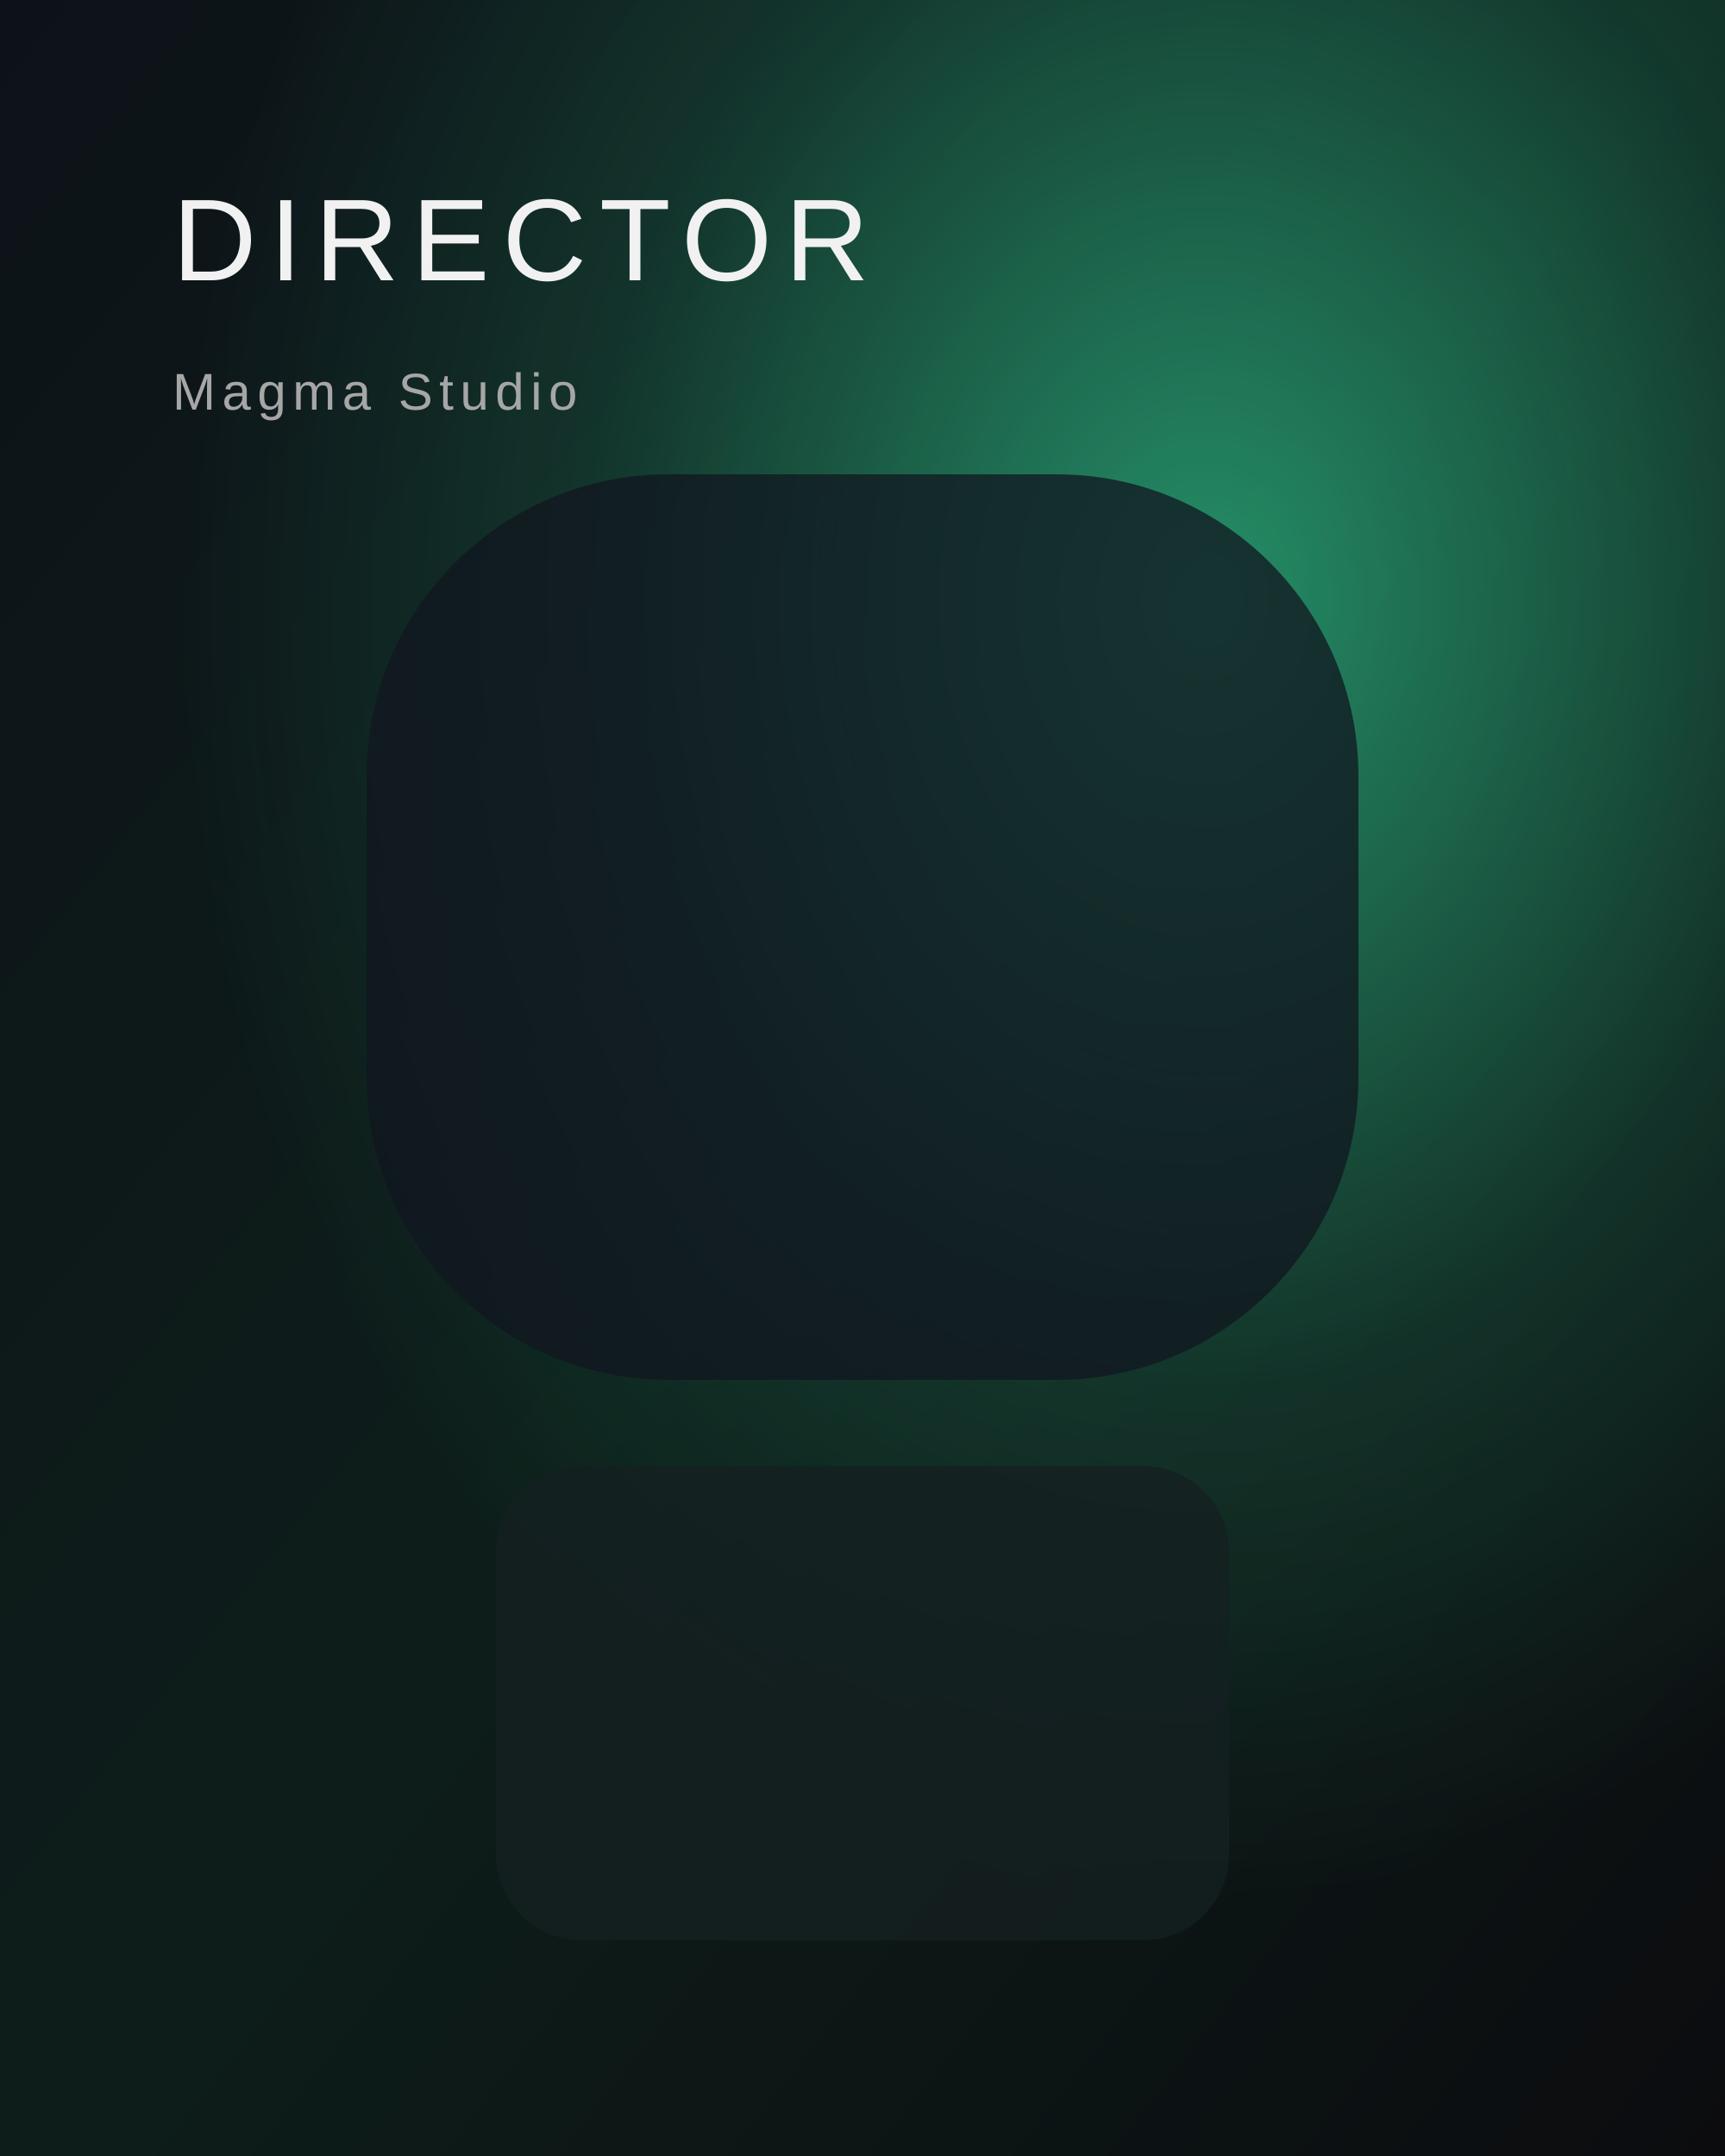
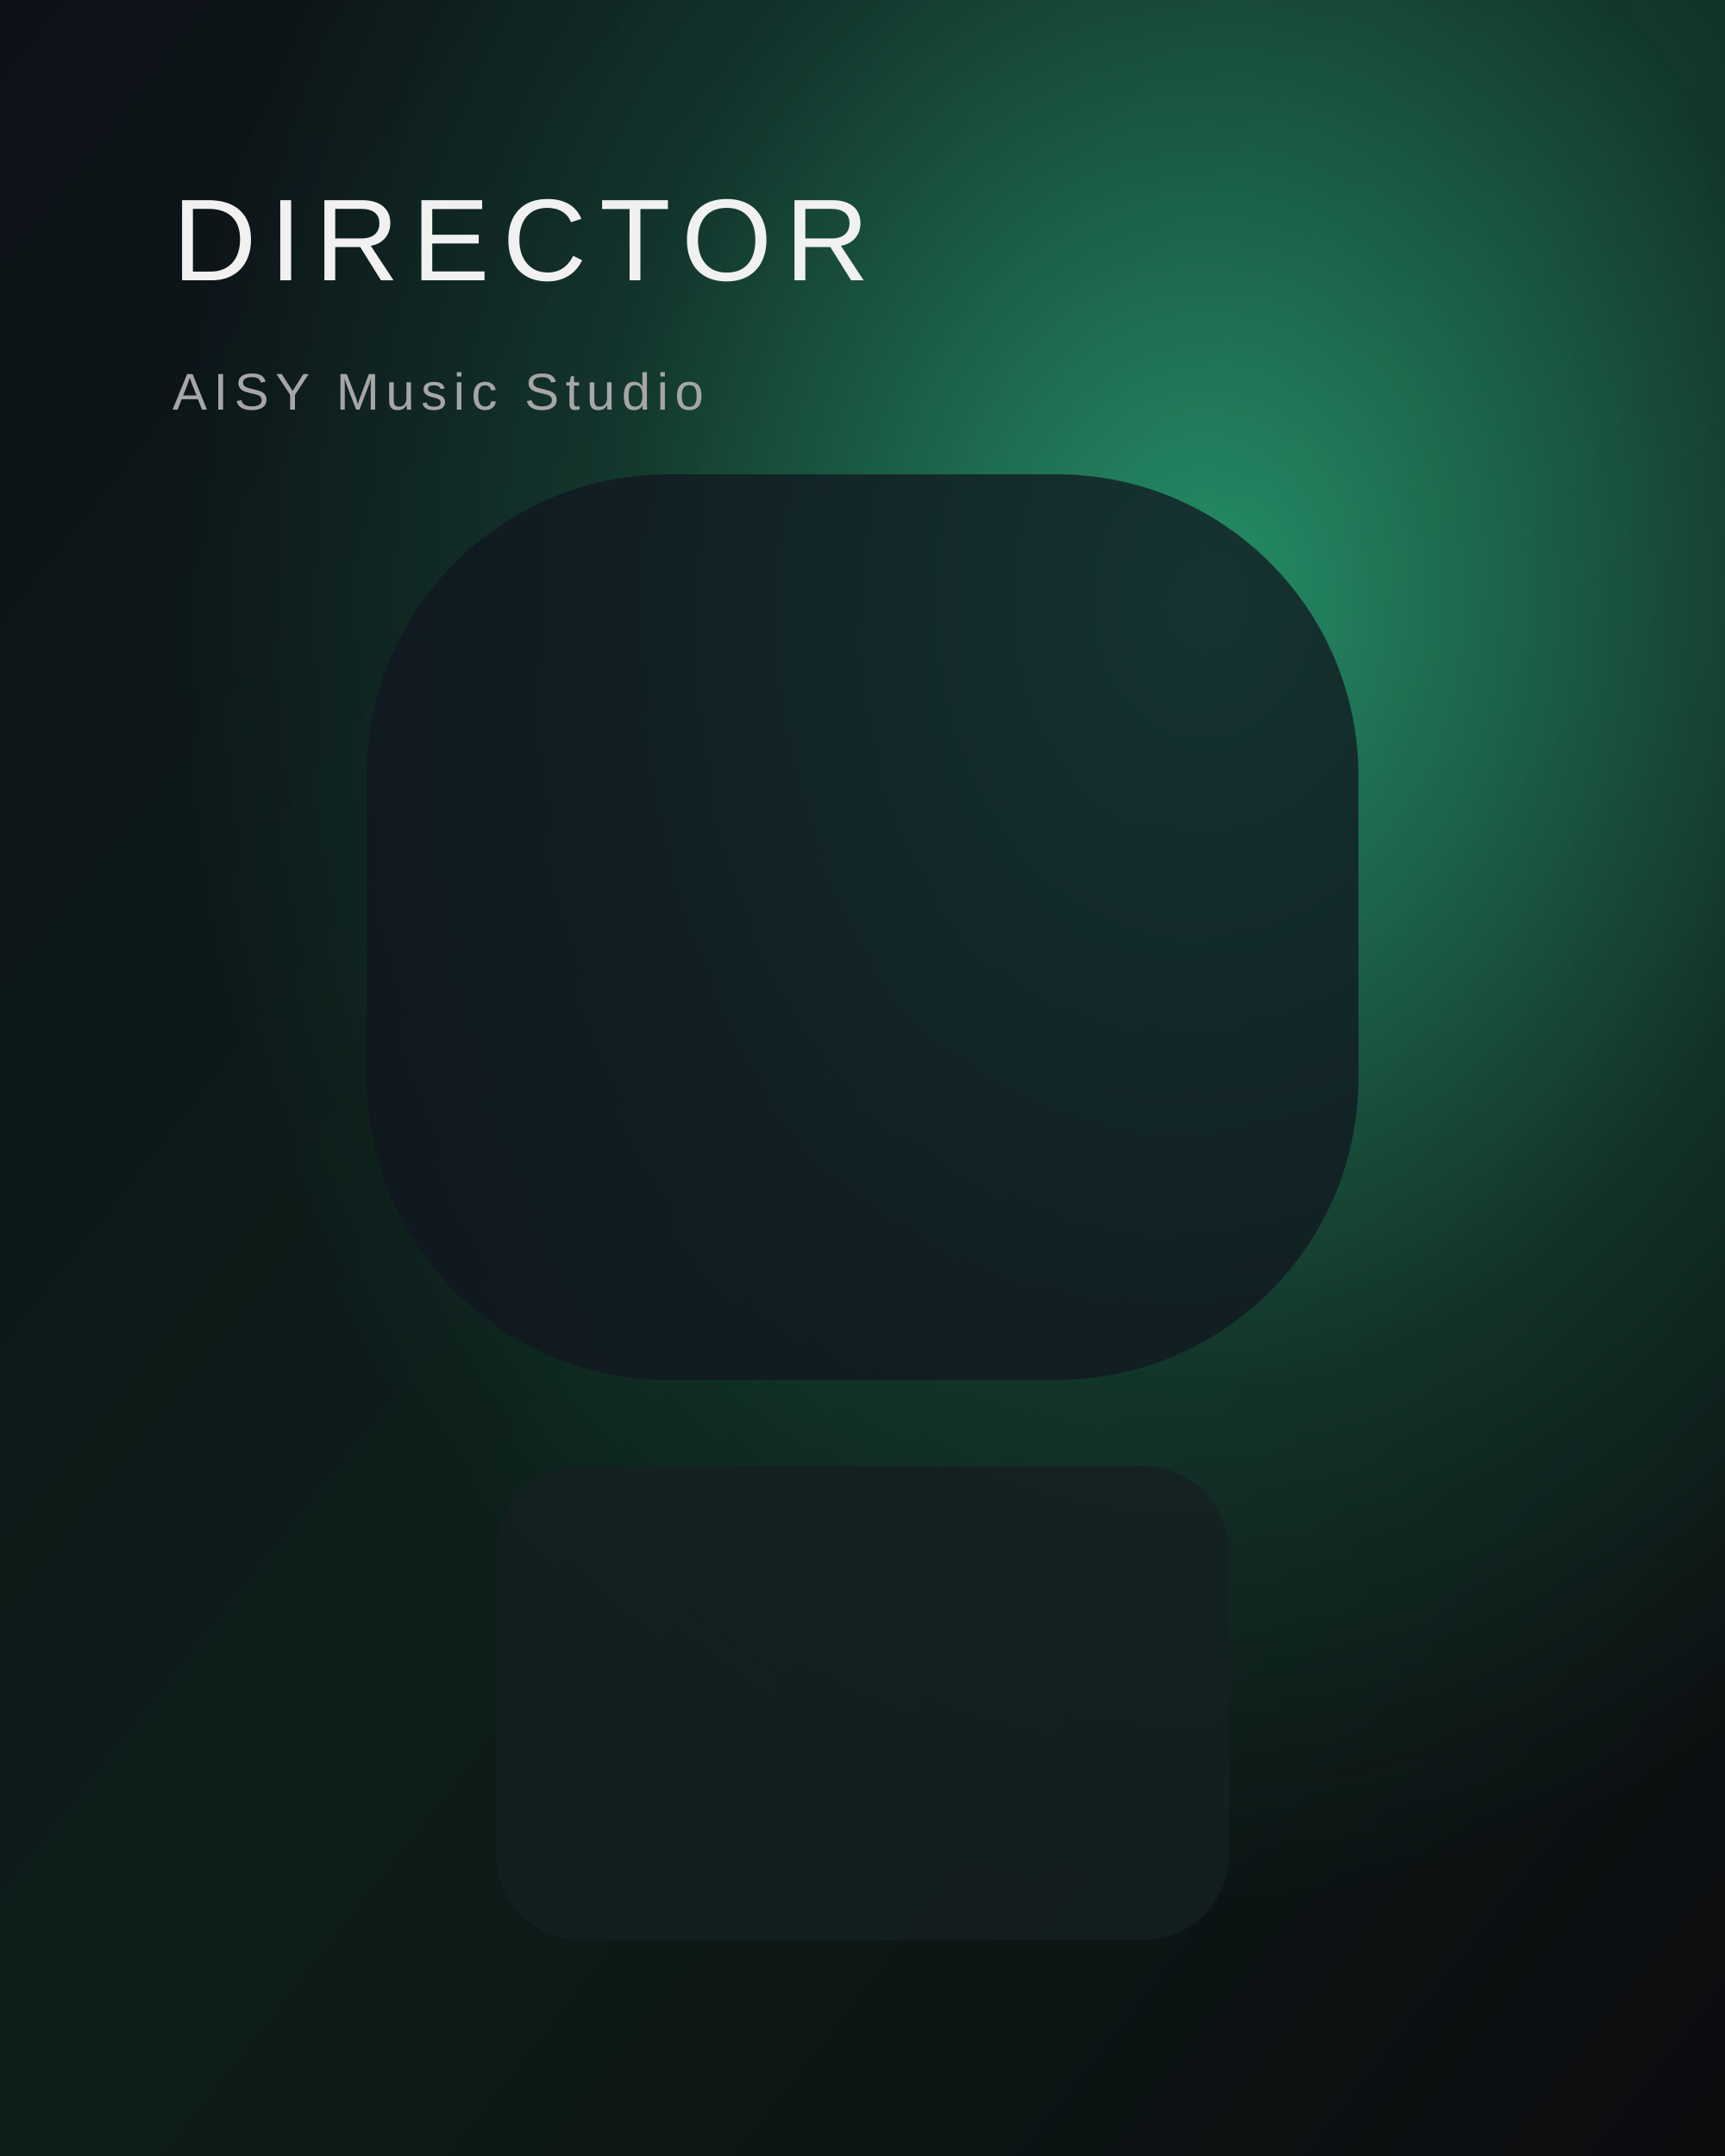
<svg xmlns="http://www.w3.org/2000/svg" width="800" height="1000" viewBox="0 0 800 1000" role="img" aria-label="Director placeholder">
  <defs>
    <linearGradient id="g" x1="0" y1="0" x2="1" y2="1">
      <stop offset="0%" stop-color="#0d1218" />
      <stop offset="50%" stop-color="#0d1e1a" />
      <stop offset="100%" stop-color="#0c0c0f" />
    </linearGradient>
    <radialGradient id="spot" cx="70%" cy="28%" r="60%">
      <stop offset="0%" stop-color="#3dffb5" stop-opacity="0.5" />
      <stop offset="60%" stop-color="#3dffb5" stop-opacity="0.12" />
      <stop offset="100%" stop-color="#3dffb5" stop-opacity="0" />
    </radialGradient>
  </defs>
  <rect width="800" height="1000" fill="url(#g)" />
  <rect width="800" height="1000" fill="url(#spot)" />
  <rect x="170" y="220" width="460" height="420" rx="140" fill="#10161f" opacity="0.75" />
  <rect x="230" y="680" width="340" height="220" rx="40" fill="#141f21" opacity="0.8" />
  <text x="80" y="130" fill="#f1f1f1" font-size="54" font-family="Arial, sans-serif" letter-spacing="6">DIRECTOR</text>
-   <text x="80" y="190" fill="#a6a6a6" font-size="24" font-family="Arial, sans-serif" letter-spacing="3">Magma Studio</text>
+   <text x="80" y="190" fill="#a6a6a6" font-size="24" font-family="Arial, sans-serif" letter-spacing="3">AISY Music Studio</text>
</svg>
